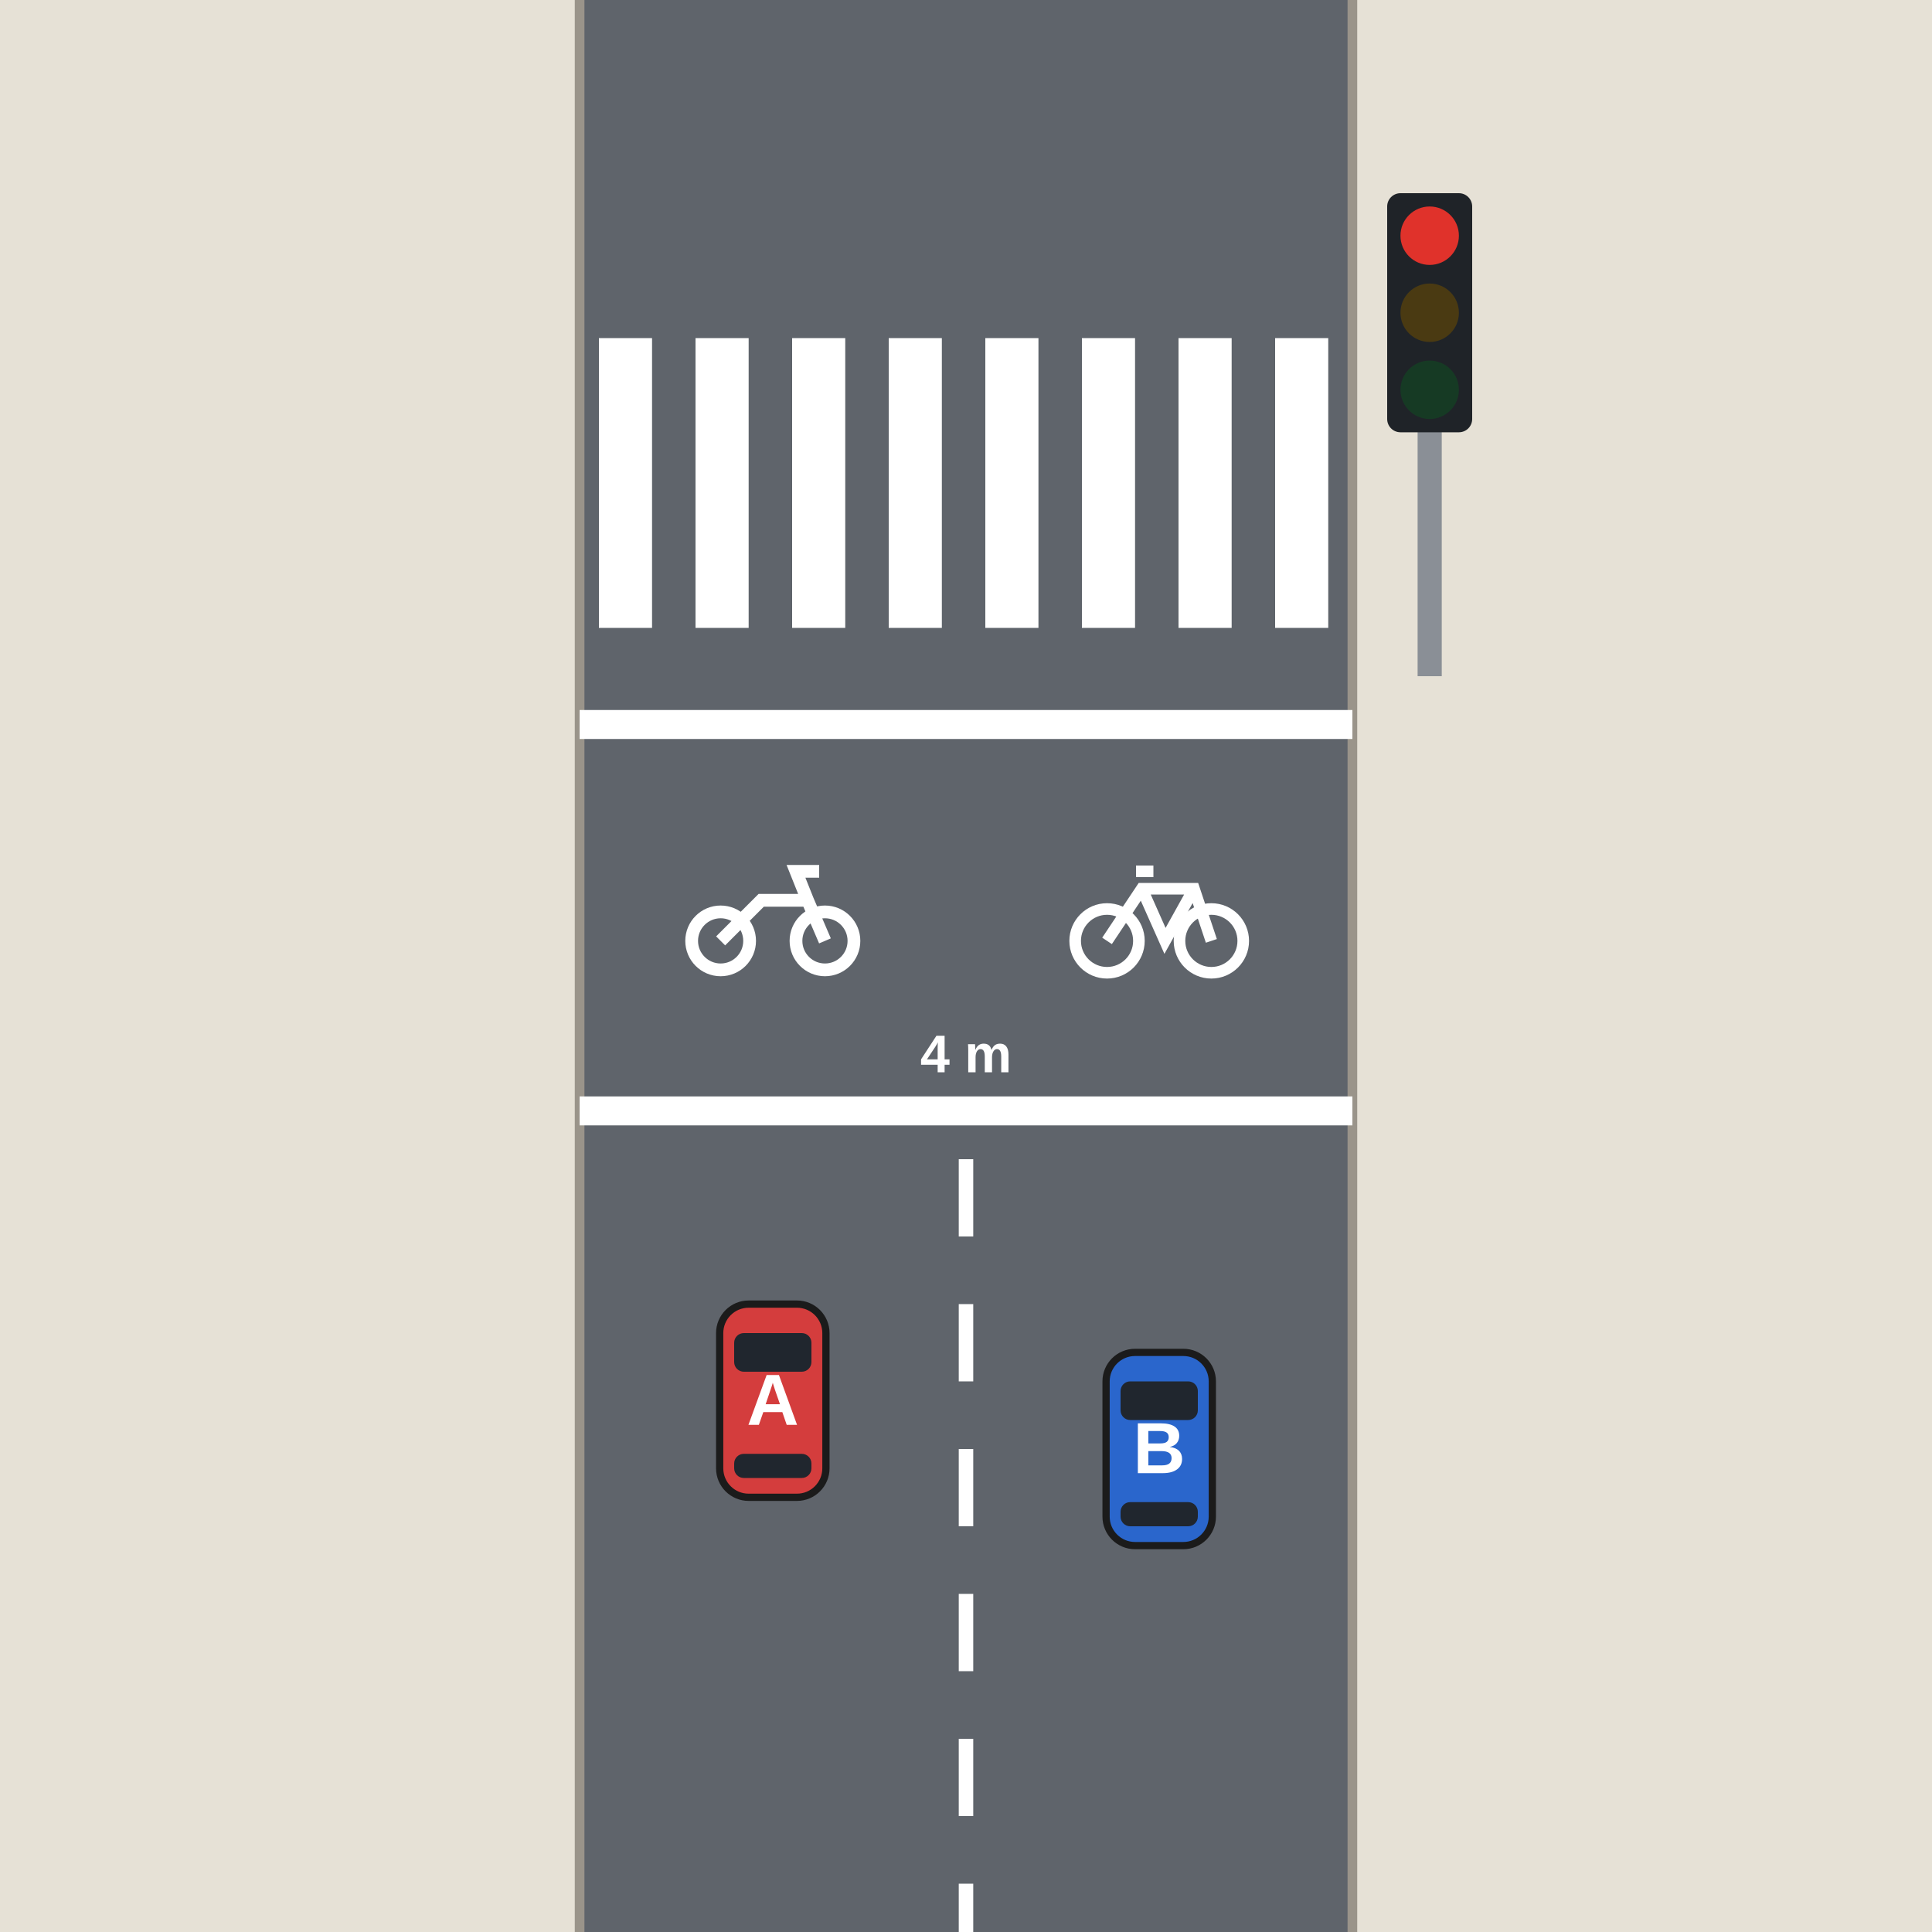
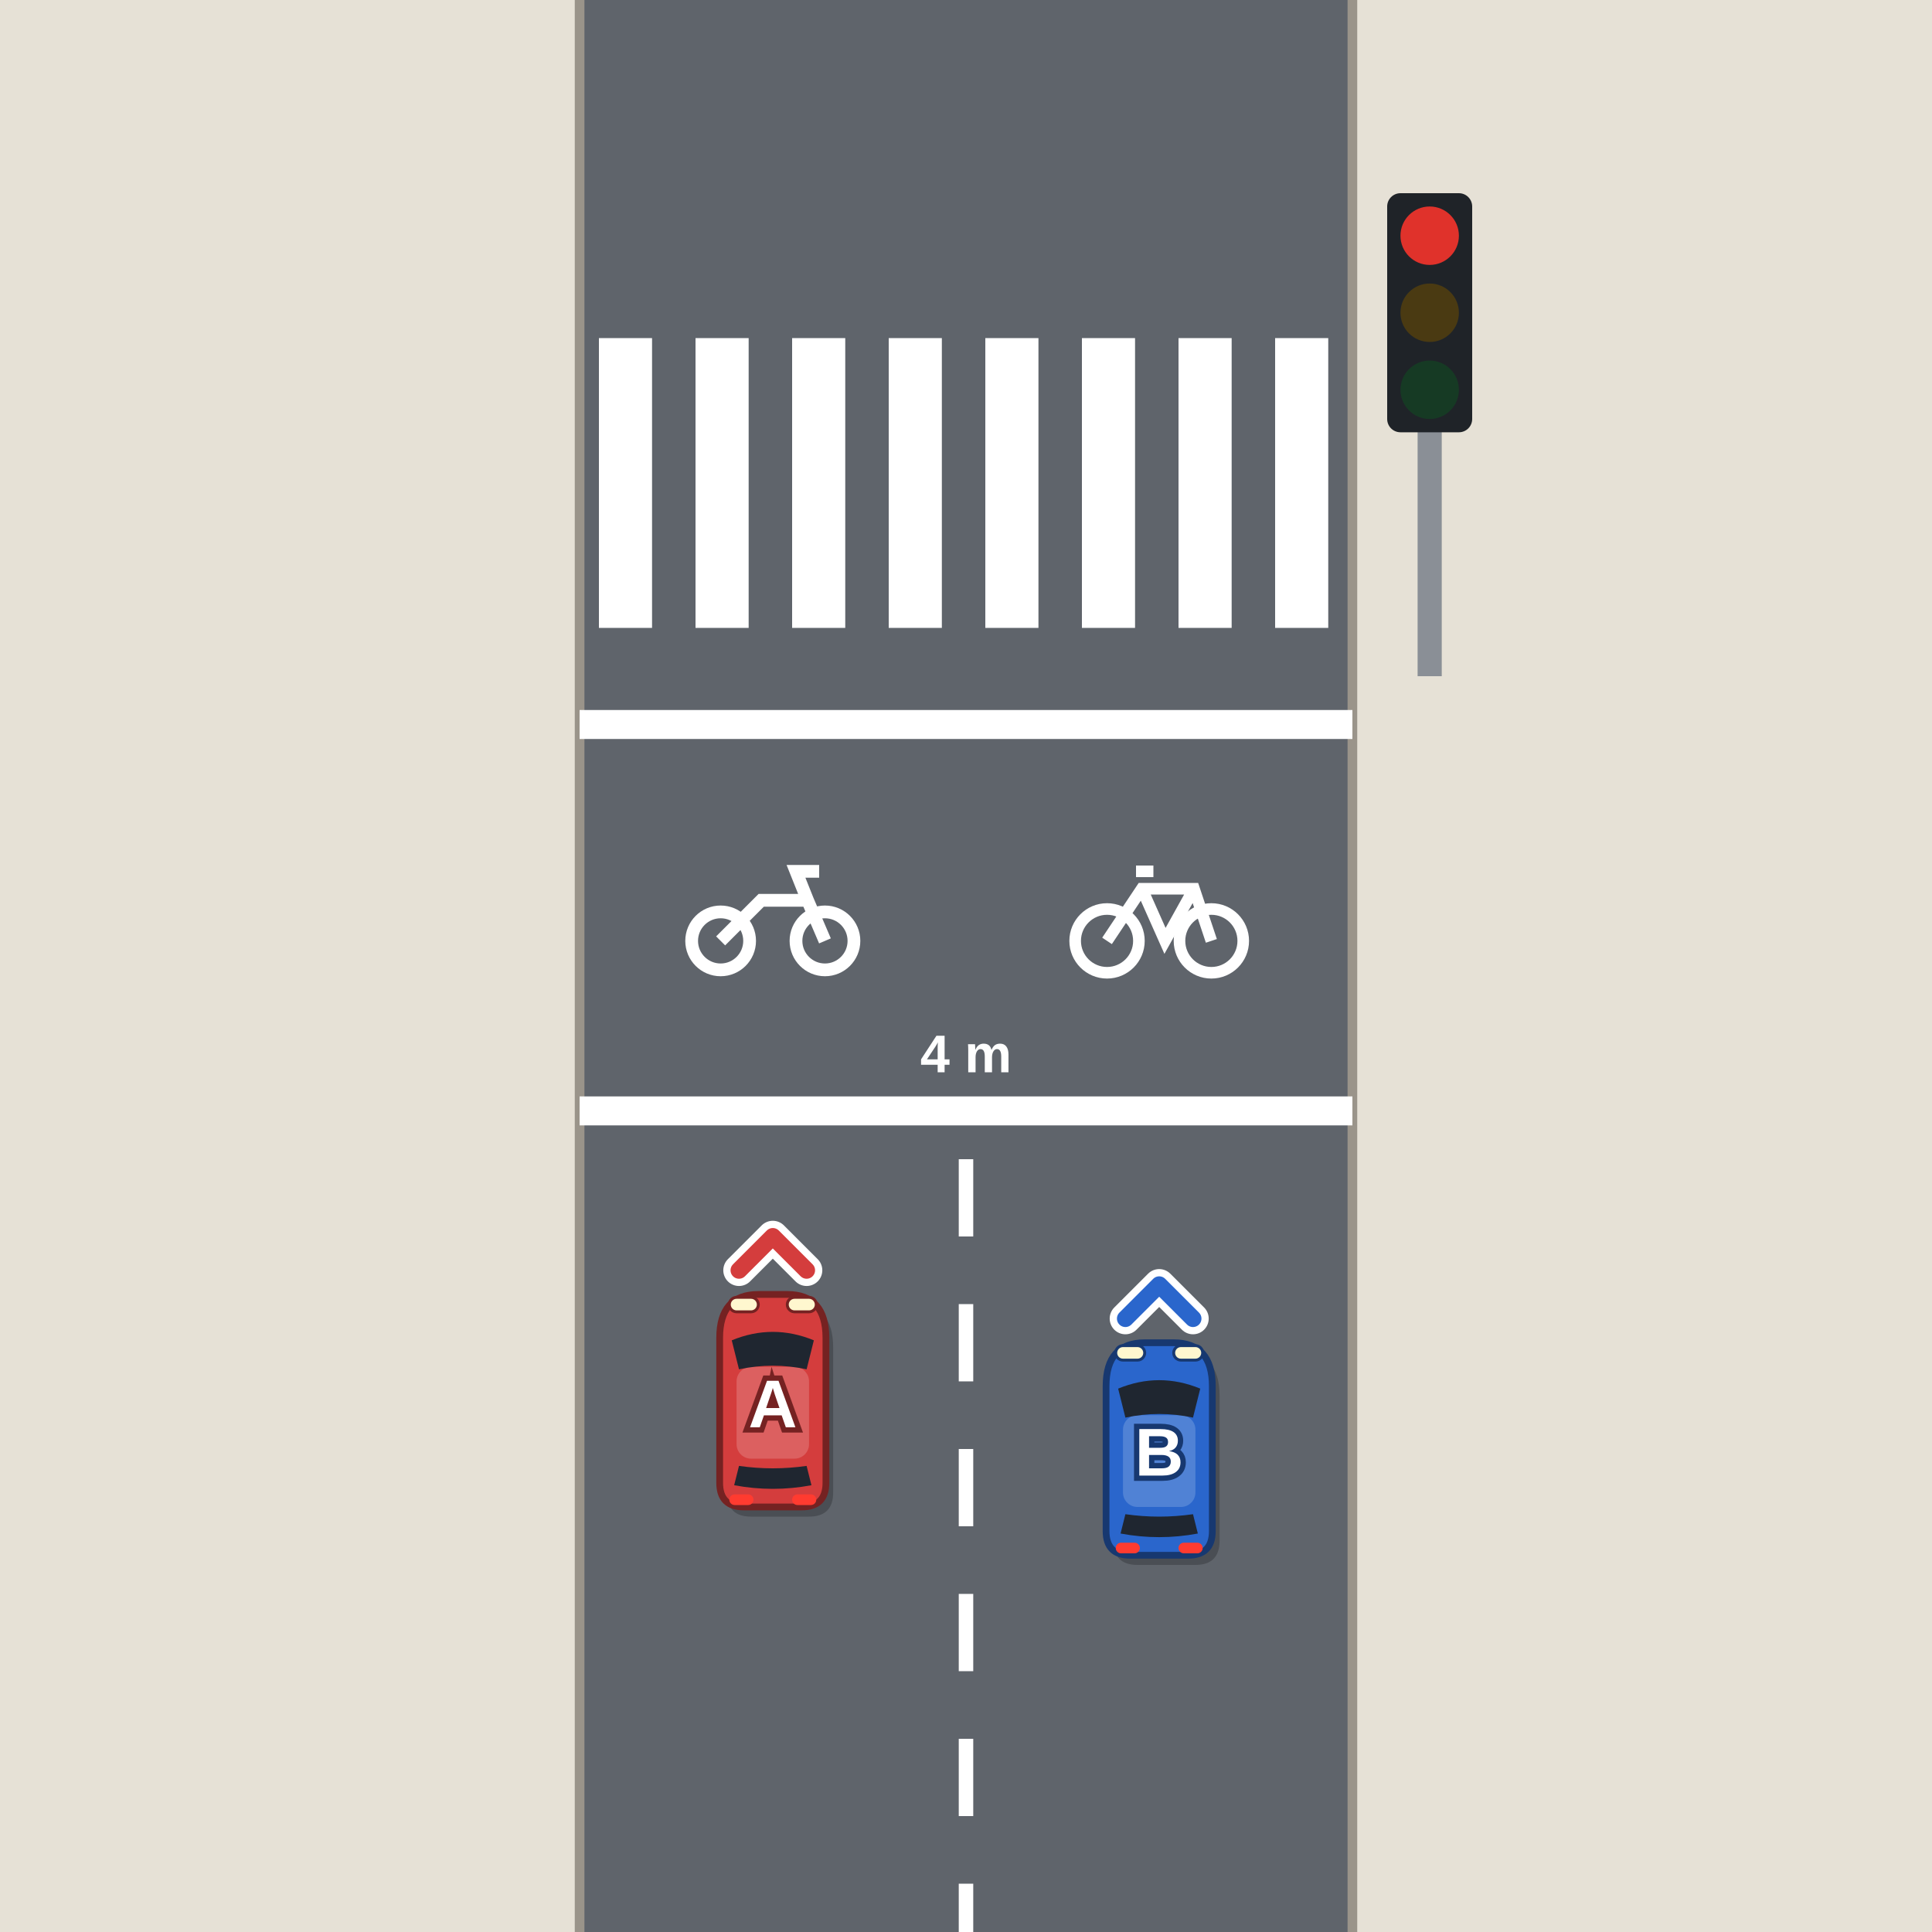
<svg xmlns="http://www.w3.org/2000/svg" viewBox="0 0 400 400" role="img" aria-labelledby="t d">
  <defs>
    <marker id="punta-A" viewBox="0 0 10 10" refX="5" refY="5" markerWidth="4" markerHeight="4" orient="auto-start-reverse">
      <path d="M0,0 L10,5 L0,10 z" fill="#d43d3d" />
    </marker>
    <marker id="punta-B" viewBox="0 0 10 10" refX="5" refY="5" markerWidth="4" markerHeight="4" orient="auto-start-reverse">
      <path d="M0,0 L10,5 L0,10 z" fill="#2a66cc" />
    </marker>
    <marker id="punta-C" viewBox="0 0 10 10" refX="5" refY="5" markerWidth="4" markerHeight="4" orient="auto-start-reverse">
      <path d="M0,0 L10,5 L0,10 z" fill="#e3a21a" />
    </marker>
    <marker id="punta-D" viewBox="0 0 10 10" refX="5" refY="5" markerWidth="4" markerHeight="4" orient="auto-start-reverse">
      <path d="M0,0 L10,5 L0,10 z" fill="#2e9a4f" />
    </marker>
  </defs>
  <rect x="0" y="0" width="400" height="400" fill="#cfe0b8" />
  <rect x="120" y="0" width="160" height="400" fill="#5f646b" />
  <rect x="0" y="0" width="120" height="400" fill="#e6e1d6" />
  <rect x="280" y="0" width="120" height="400" fill="#e6e1d6" />
  <line x1="120" y1="0" x2="120" y2="400" stroke="#9a948a" stroke-width="2" />
  <line x1="280" y1="0" x2="280" y2="400" stroke="#9a948a" stroke-width="2" />
  <line x1="200" y1="240" x2="200" y2="400" stroke="#ffffff" stroke-width="3" stroke-dasharray="16 14" />
  <rect x="124" y="70" width="11" height="60" fill="#ffffff" />
  <rect x="144" y="70" width="11" height="60" fill="#ffffff" />
  <rect x="164" y="70" width="11" height="60" fill="#ffffff" />
  <rect x="184" y="70" width="11" height="60" fill="#ffffff" />
  <rect x="204" y="70" width="11" height="60" fill="#ffffff" />
  <rect x="224" y="70" width="11" height="60" fill="#ffffff" />
  <rect x="244" y="70" width="11" height="60" fill="#ffffff" />
  <rect x="264" y="70" width="11" height="60" fill="#ffffff" />
  <line x1="120" y1="150" x2="280" y2="150" stroke="#ffffff" stroke-width="6" />
  <line x1="120" y1="230" x2="280" y2="230" stroke="#ffffff" stroke-width="6" />
  <g transform="translate(160 190) scale(1.2)" stroke="#fff" stroke-width="2.2" fill="none">
    <circle cx="-9" cy="4" r="5" />
    <circle cx="9" cy="4" r="5" />
    <path d="M-9,4 L-2,-3 L6,-3 L9,4 M6,-3 L4,-8 L8,-8" />
  </g>
  <g transform="translate(240 190) scale(1.2)" stroke="#fff" stroke-width="2" fill="none">
    <circle cx="-9" cy="4" r="5.5" />
    <circle cx="9" cy="4" r="5.5" />
    <path d="M-9,4 L-3,-5 L6,-5 L9,4 M-3,-5 L1,4 L6,-5 M-4,-8 L-1,-8" />
  </g>
  <g transform="translate(160.0 290.0) rotate(0.0)">
-     <rect x="-11.0" y="-20.0" width="22" height="40" rx="6" fill="#d43d3d" stroke="#1b1b1b" stroke-width="1.5" />
-     <rect x="-8.0" y="-14.0" width="16" height="8" rx="2" fill="#20262e" />
-     <rect x="-8.0" y="11.0" width="16" height="5" rx="2" fill="#20262e" />
-     <text x="0" y="5" transform="rotate(0.0)" text-anchor="middle" font-family="Arial, Helvetica, sans-serif" font-weight="bold" font-size="15" fill="#fff">A</text>
+     <path d="M-11.0,-13.0 Q-11.0,-22.0 -3.0,-22.0 L3.0,-22.0 Q11.0,-22.0 11.0,-13.0 L11.0,17.0 Q11.0,22.0 6.0,22.0 L-6.0,22.0 Q-11.0,22.0 -11.0,17.0 Z" transform="translate(1.5 2)" fill="#000" opacity=".22" />
+     <path d="M-11.0,-13.0 Q-11.0,-22.0 -3.0,-22.0 L3.0,-22.0 Q11.0,-22.0 11.0,-13.0 L11.0,17.0 Q11.0,22.0 6.0,22.0 L-6.0,22.0 Q-11.0,22.0 -11.0,17.0 Z" fill="#d43d3d" stroke="#752222" stroke-width="1.4" />
+     <rect x="-7.5" y="-7.0" width="15" height="19" rx="3" fill="#dc6060" />
+     <path d="M-8.5,-12.5 Q0,-16.0 8.5,-12.5 L7.0,-6.5 Q0,-8.0 -7.0,-6.5 Z" fill="#1f2630" />
+     <path d="M-7.0,13.5 Q0,14.5 7.0,13.5 L8.0,17.5 Q0,19.0 -8.0,17.5 Z" fill="#1f2630" />
+     <rect x="-9.0" y="-21.4" width="6" height="3" rx="1.5" fill="#fff7cf" stroke="#752222" stroke-width=".6" />
+     <rect x="3.0" y="-21.4" width="6" height="3" rx="1.5" fill="#fff7cf" stroke="#752222" stroke-width=".6" />
+     <rect x="-9.0" y="19.4" width="5" height="2.2" rx="1.1" fill="#ff3b30" />
+     <rect x="4.0" y="19.4" width="5" height="2.2" rx="1.1" fill="#ff3b30" />
+     <text x="0" y="5.5" transform="translate(0 0.0) rotate(0.0)" text-anchor="middle" font-family="-apple-system, 'Helvetica Neue', Arial, sans-serif" font-weight="800" font-size="14" fill="#fff" stroke="#752222" stroke-width="2.2" paint-order="stroke">A</text>
+     <g class="sentido" data-letra="A" fill="none" stroke-linecap="round" stroke-linejoin="round">
+       <path d="M-7,-27.0 L0,-34.0 L7,-27.0" stroke="#fff" stroke-width="6.5" />
+       <path d="M-7,-27.0 L0,-34.0 L7,-27.0" stroke="#d43d3d" stroke-width="3.5" />
+     </g>
  </g>
  <g transform="translate(240.0 300.0) rotate(0.0)">
-     <rect x="-11.0" y="-20.0" width="22" height="40" rx="6" fill="#2a66cc" stroke="#1b1b1b" stroke-width="1.5" />
-     <rect x="-8.0" y="-14.0" width="16" height="8" rx="2" fill="#20262e" />
-     <rect x="-8.0" y="11.0" width="16" height="5" rx="2" fill="#20262e" />
-     <text x="0" y="5" transform="rotate(0.0)" text-anchor="middle" font-family="Arial, Helvetica, sans-serif" font-weight="bold" font-size="15" fill="#fff">B</text>
+     <path d="M-11.0,-13.0 Q-11.0,-22.0 -3.0,-22.0 L3.0,-22.0 Q11.0,-22.0 11.0,-13.0 L11.0,17.0 Q11.0,22.0 6.0,22.0 L-6.0,22.0 Q-11.0,22.0 -11.0,17.0 Z" transform="translate(1.5 2)" fill="#000" opacity=".22" />
+     <path d="M-11.0,-13.0 Q-11.0,-22.0 -3.0,-22.0 L3.0,-22.0 Q11.0,-22.0 11.0,-13.0 L11.0,17.0 Q11.0,22.0 6.0,22.0 L-6.0,22.0 Q-11.0,22.0 -11.0,17.0 Z" fill="#2a66cc" stroke="#173870" stroke-width="1.4" />
+     <rect x="-7.5" y="-7.0" width="15" height="19" rx="3" fill="#5082d5" />
+     <path d="M-8.5,-12.5 Q0,-16.0 8.5,-12.5 L7.0,-6.5 Q0,-8.0 -7.0,-6.5 Z" fill="#1f2630" />
+     <path d="M-7.0,13.5 Q0,14.5 7.0,13.5 L8.0,17.5 Q0,19.0 -8.0,17.5 Z" fill="#1f2630" />
+     <rect x="-9.0" y="-21.4" width="6" height="3" rx="1.5" fill="#fff7cf" stroke="#173870" stroke-width=".6" />
+     <rect x="3.0" y="-21.4" width="6" height="3" rx="1.5" fill="#fff7cf" stroke="#173870" stroke-width=".6" />
+     <rect x="-9.0" y="19.4" width="5" height="2.2" rx="1.1" fill="#ff3b30" />
+     <rect x="4.0" y="19.4" width="5" height="2.2" rx="1.1" fill="#ff3b30" />
+     <text x="0" y="5.5" transform="translate(0 0.0) rotate(0.0)" text-anchor="middle" font-family="-apple-system, 'Helvetica Neue', Arial, sans-serif" font-weight="800" font-size="14" fill="#fff" stroke="#173870" stroke-width="2.2" paint-order="stroke">B</text>
+     <g class="sentido" data-letra="B" fill="none" stroke-linecap="round" stroke-linejoin="round">
+       <path d="M-7,-27.0 L0,-34.0 L7,-27.0" stroke="#fff" stroke-width="6.5" />
+       <path d="M-7,-27.0 L0,-34.0 L7,-27.0" stroke="#2a66cc" stroke-width="3.5" />
+     </g>
  </g>
  <text x="200" y="222" transform="rotate(0 200 222)" text-anchor="middle" font-family="Arial, Helvetica, sans-serif" font-weight="bold" font-size="11" fill="#ffffff">4 m</text>
  <rect x="293.5" y="60" width="5" height="80" fill="#8a8f96" />
  <rect x="287.2" y="40" width="17.6" height="49.5" rx="2.75" fill="#1f2328" />
  <circle cx="296" cy="48.8" r="6.05" fill="#e0322b" />
  <circle cx="296" cy="64.75" r="6.05" fill="#4a3a12" />
  <circle cx="296" cy="80.7" r="6.05" fill="#163a24" />
</svg>
